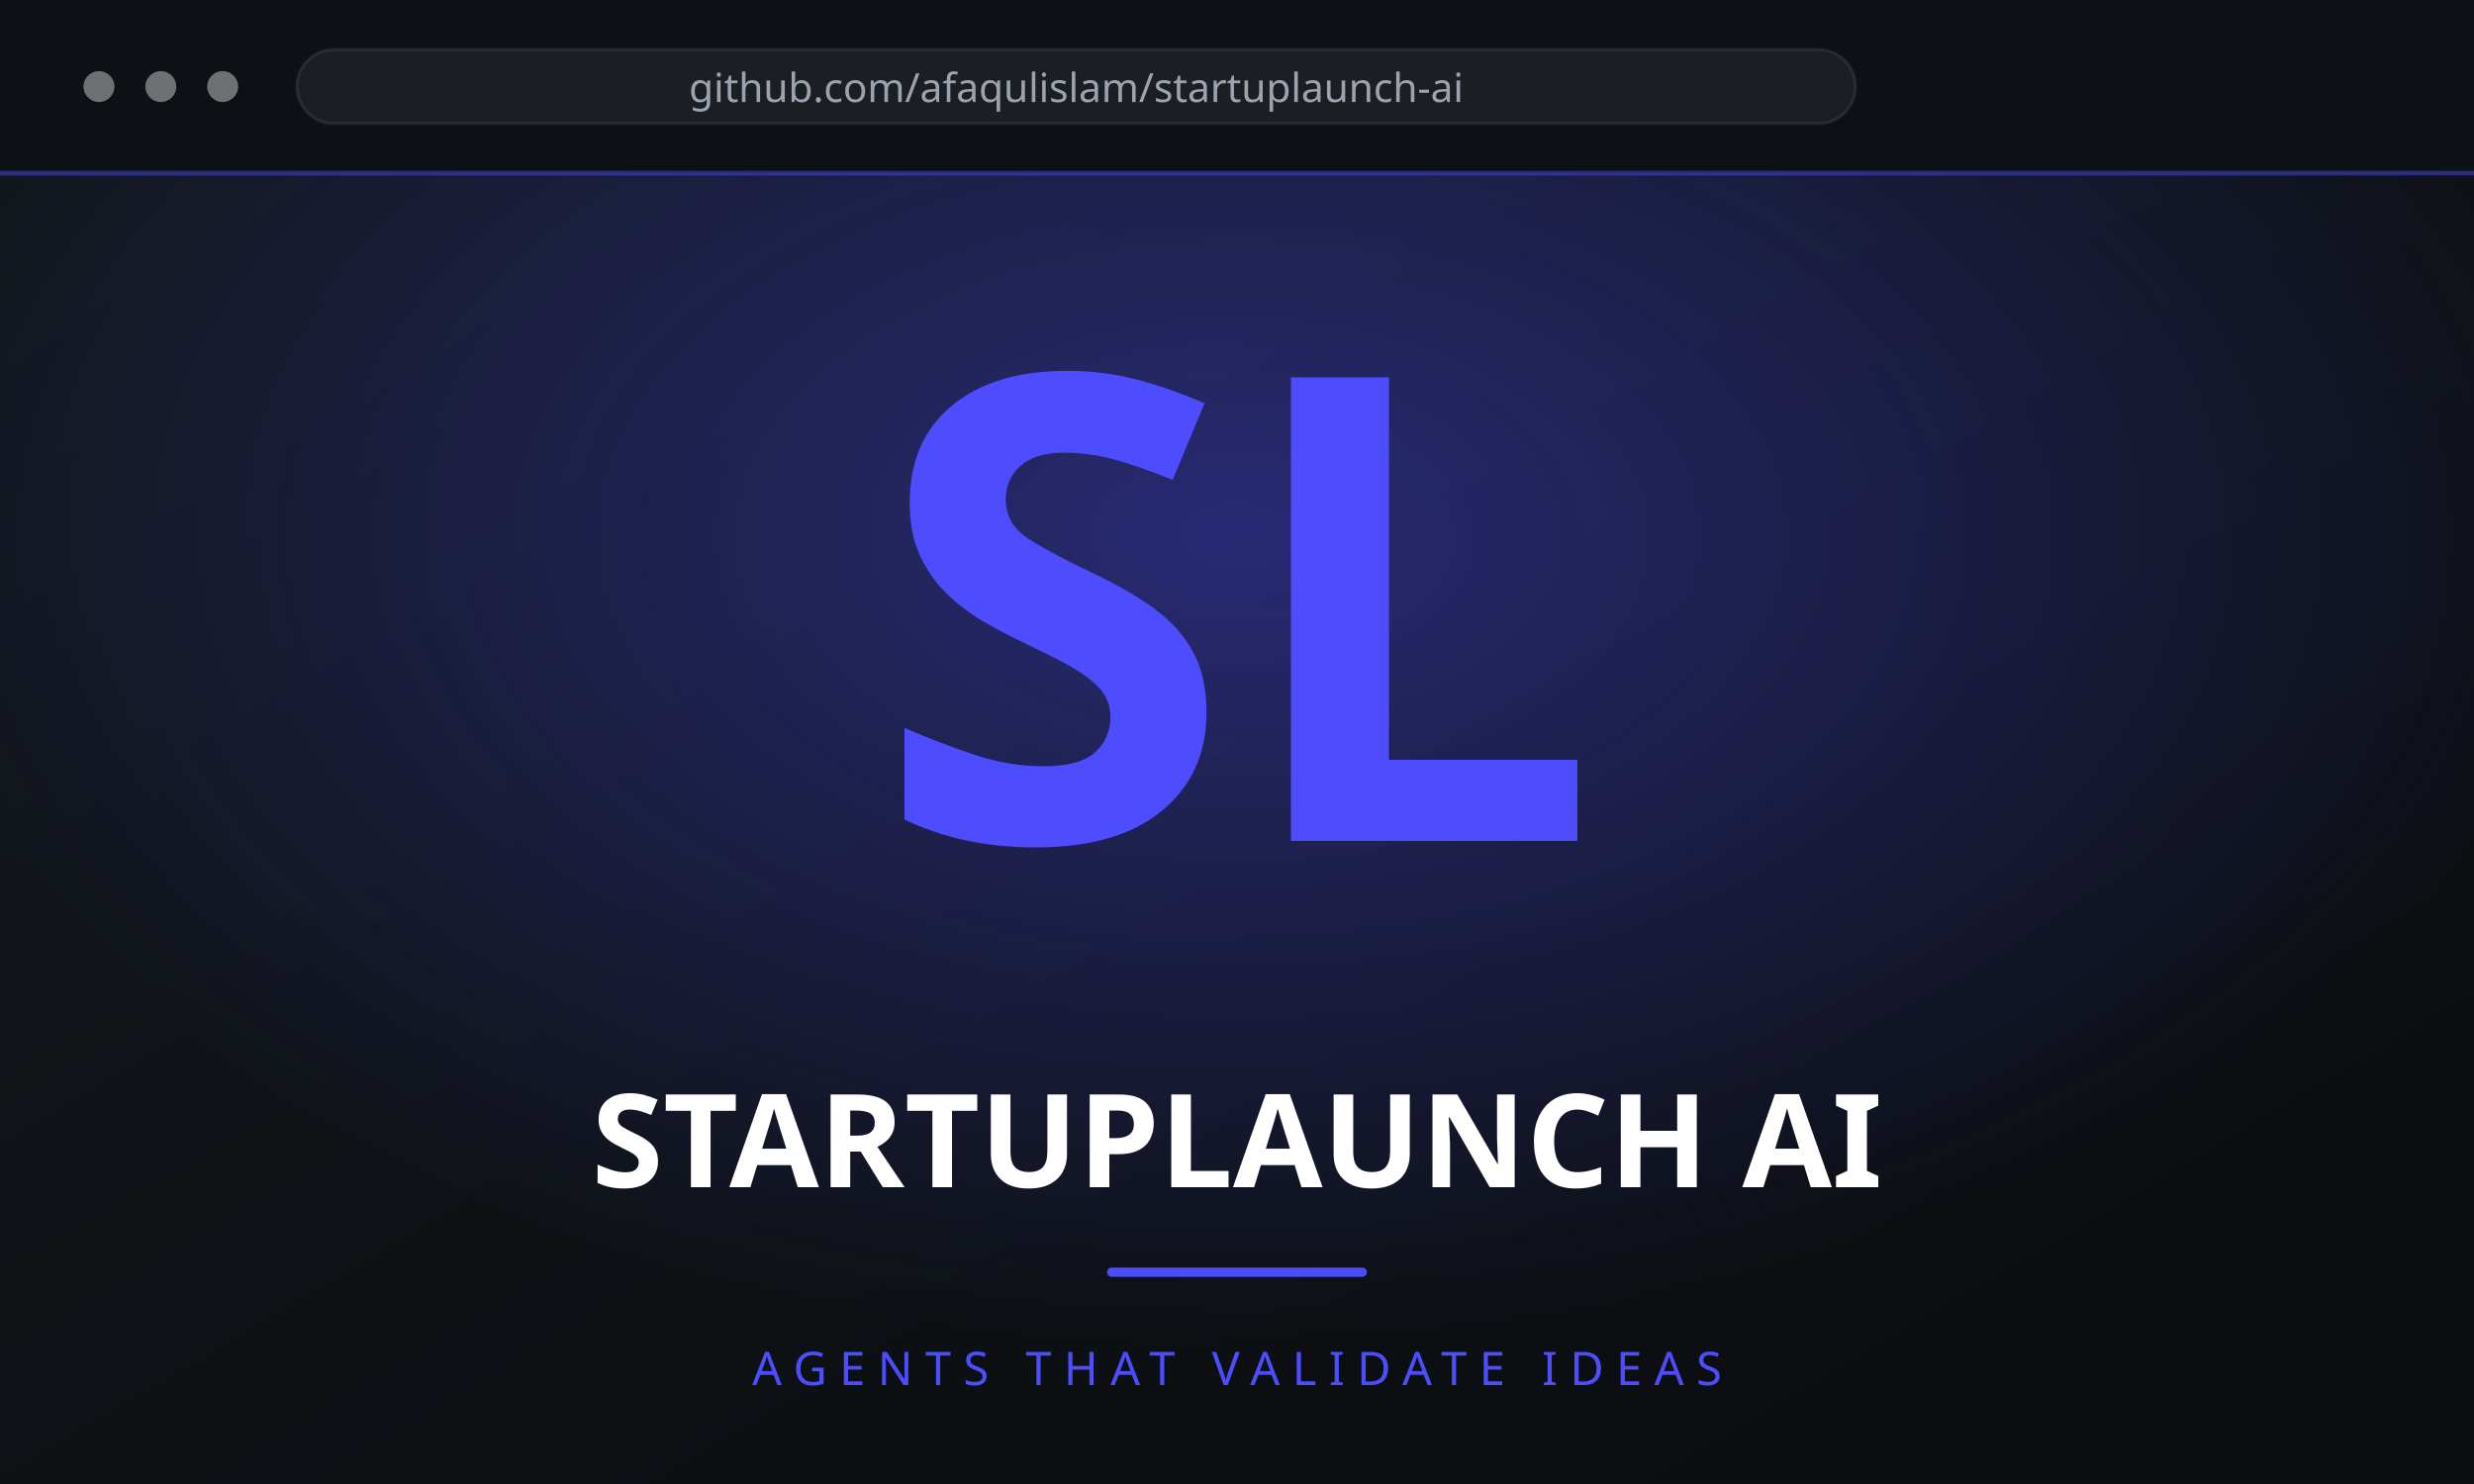
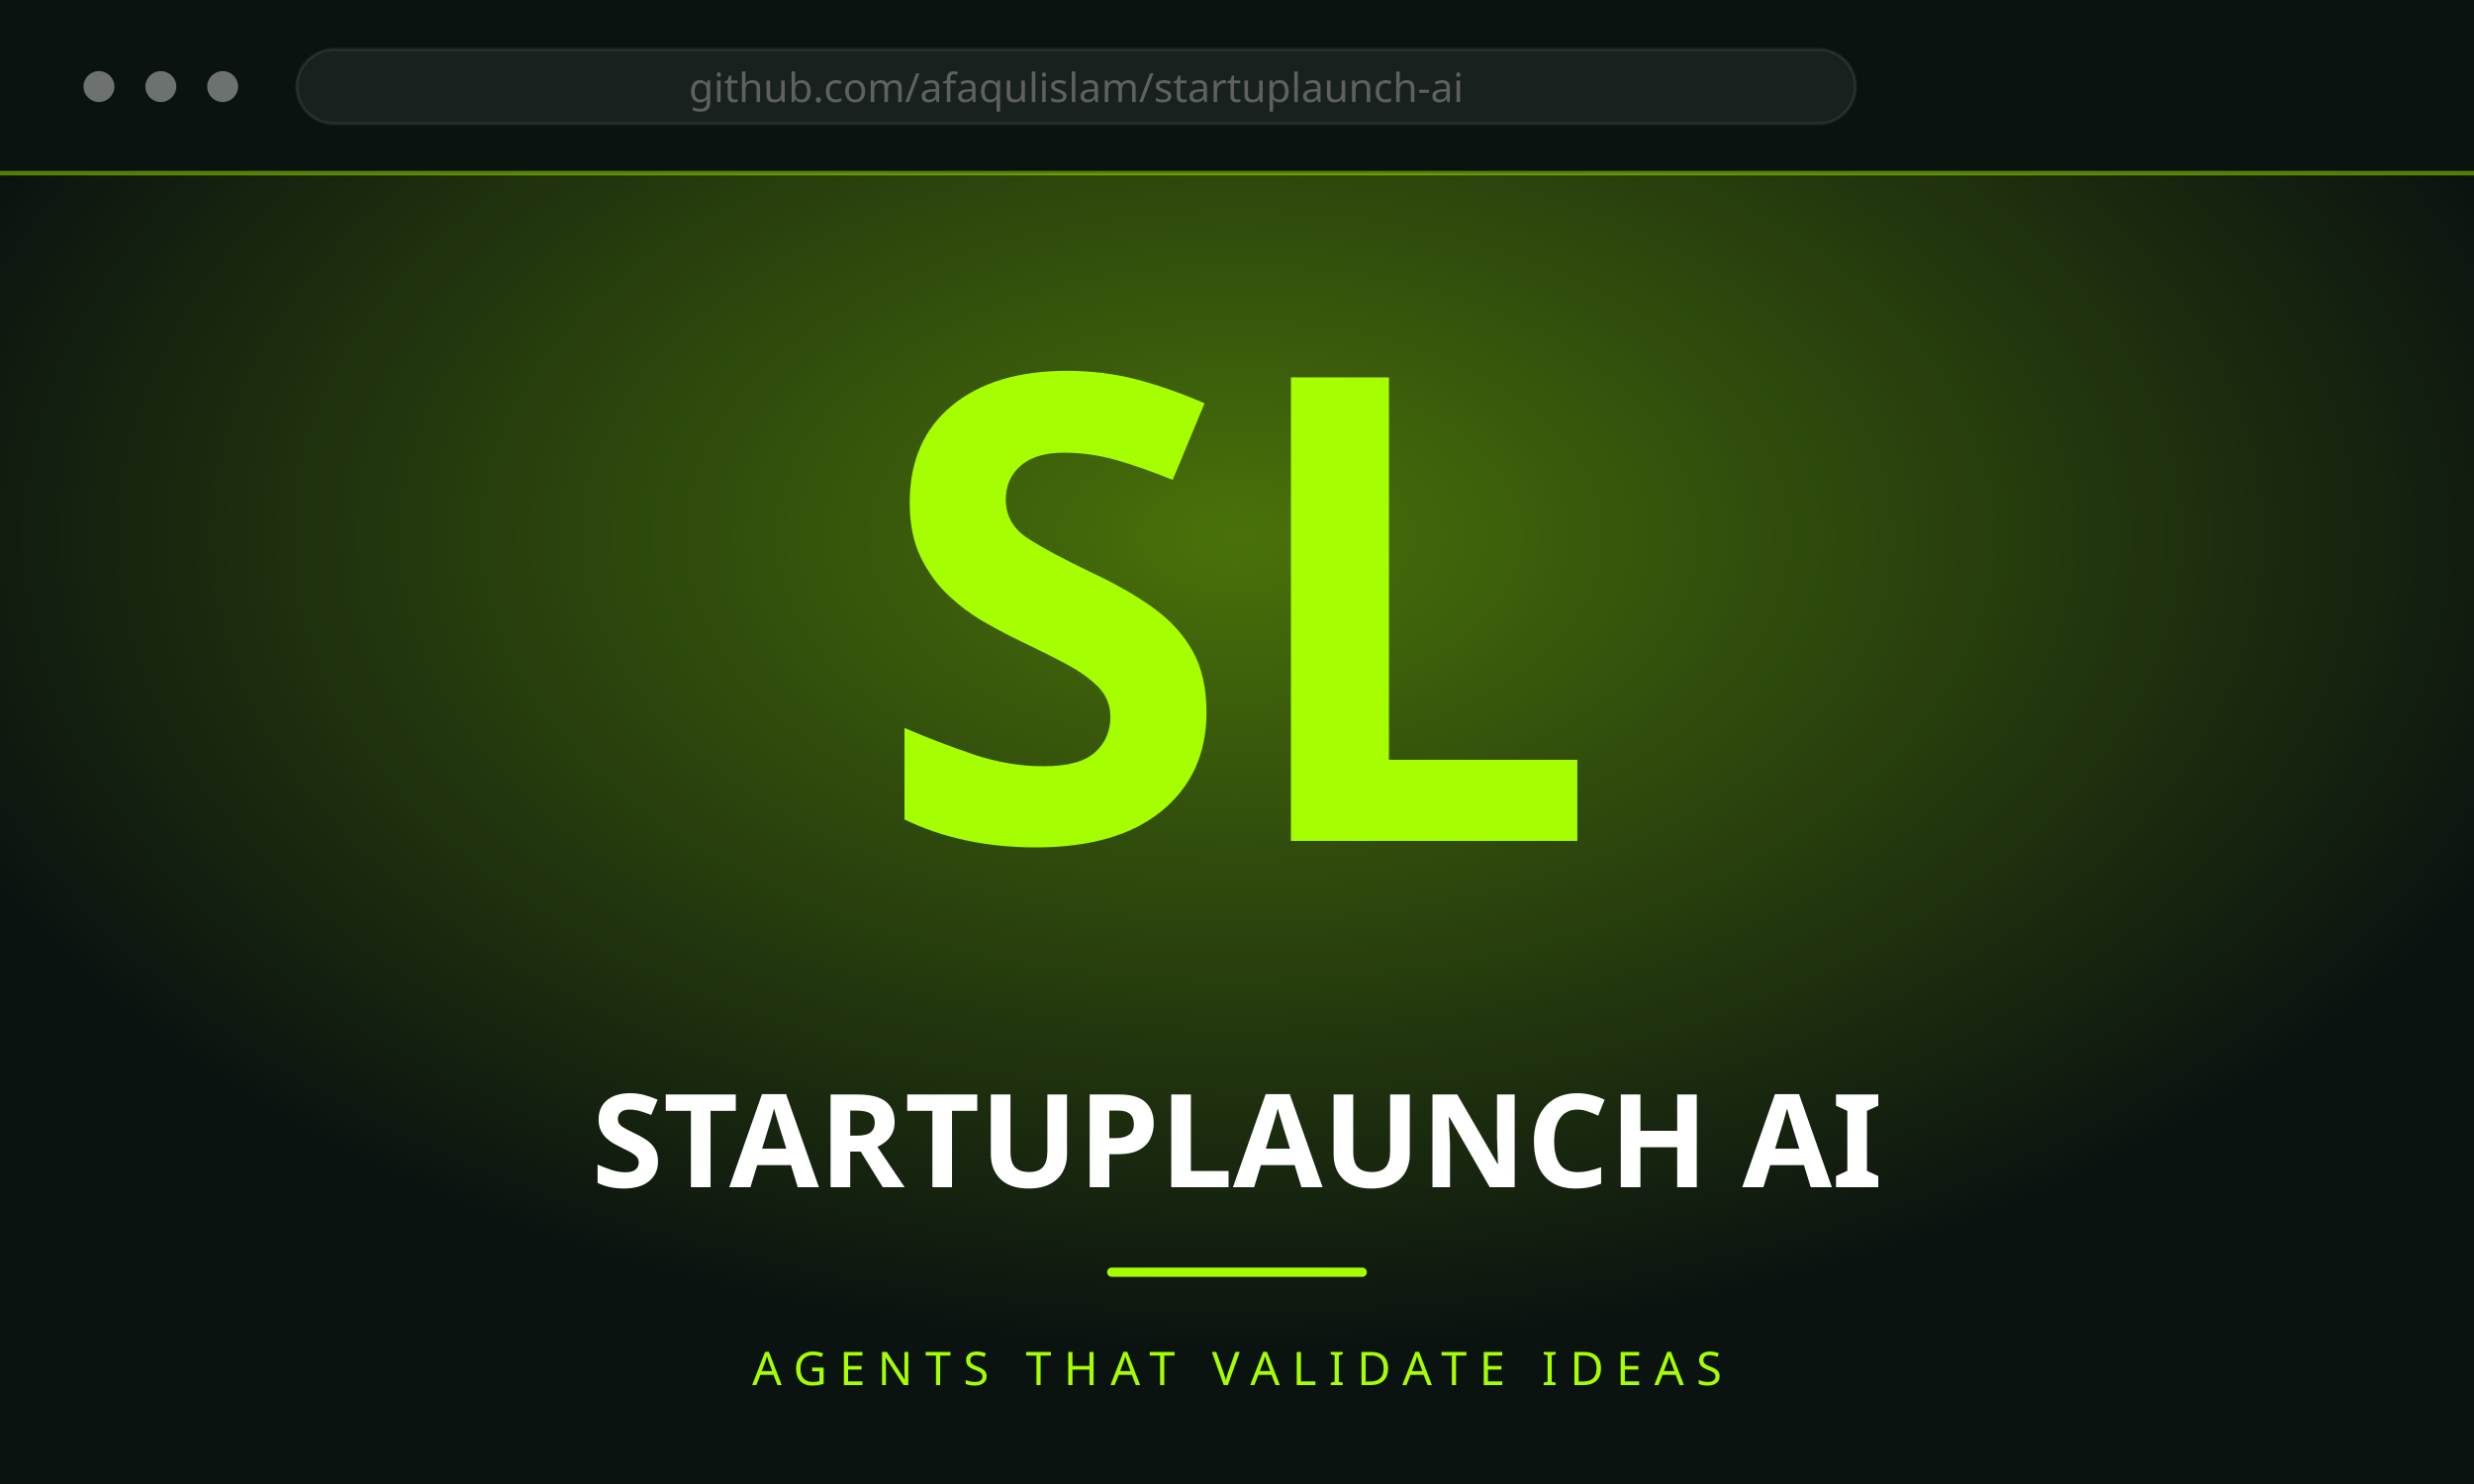
<svg xmlns="http://www.w3.org/2000/svg" width="800" height="480" viewBox="0 0 800 480" fill="none">
  <defs>
    <linearGradient id="bg" x1="0" y1="0" x2="1" y2="1">
-       <stop offset="0%" stop-color="#13181d" />
-       <stop offset="100%" stop-color="#0a0c0e" />
+       <stop offset="0%" stop-color="#0B1310" />
+       <stop offset="100%" stop-color="#0B1310" />
    </linearGradient>
    <radialGradient id="glow" cx="0.5" cy="0.36" r="0.55">
-       <stop offset="0%" stop-color="#4d4dff" stop-opacity="0.4" />
-       <stop offset="100%" stop-color="#4d4dff" stop-opacity="0" />
+       <stop offset="0%" stop-color="#A6FF00" stop-opacity="0.4" />
+       <stop offset="100%" stop-color="#A6FF00" stop-opacity="0" />
    </radialGradient>
  </defs>
  <rect width="800" height="480" fill="url(#bg)" />
  <rect width="800" height="480" fill="url(#glow)" />
-   <rect width="800" height="56" fill="#0d1116" />
-   <line x1="0" x2="800" y1="56" y2="56" stroke="#4d4dff" stroke-opacity="0.45" stroke-width="1.5" />
+   <rect width="800" height="56" fill="#0B1310" />
+   <line x1="0" x2="800" y1="56" y2="56" stroke="#A6FF00" stroke-opacity="0.45" stroke-width="1.5" />
  <circle cx="32" cy="28" r="5" fill="#ffffff" fill-opacity="0.4" />
  <circle cx="52" cy="28" r="5" fill="#ffffff" fill-opacity="0.4" />
  <circle cx="72" cy="28" r="5" fill="#ffffff" fill-opacity="0.4" />
  <rect x="96" y="16" width="504" height="24" rx="12" fill="#ffffff" fill-opacity="0.06" stroke="#ffffff" stroke-opacity="0.08" />
-   <text x="348" y="33" text-anchor="middle" font-family="Geist, system-ui, sans-serif" font-size="13" fill="#9ca3af">github.com/afaqulislam/startuplaunch-ai</text>
-   <text x="400" y="272" text-anchor="middle" font-family="Geist, system-ui, sans-serif" font-size="210" font-weight="700" fill="#4d4dff">SL</text>
+   <text x="348" y="33" text-anchor="middle" font-family="Geist, system-ui, sans-serif" font-size="13" fill="#5E615E">github.com/afaqulislam/startuplaunch-ai</text>
+   <text x="400" y="272" text-anchor="middle" font-family="Geist, system-ui, sans-serif" font-size="210" font-weight="700" fill="#A6FF00">SL</text>
  <text x="400" y="384" text-anchor="middle" font-family="Geist, system-ui, sans-serif" font-size="42" font-weight="600" fill="#ffffff">STARTUPLAUNCH AI</text>
-   <rect x="358" y="410" width="84" height="3" rx="1.5" fill="#4d4dff" />
-   <text x="400" y="448" text-anchor="middle" font-family="Geist, system-ui, sans-serif" font-size="15" font-weight="500" fill="#4d4dff" letter-spacing="4">AGENTS THAT VALIDATE IDEAS</text>
+   <rect x="358" y="410" width="84" height="3" rx="1.5" fill="#A6FF00" />
+   <text x="400" y="448" text-anchor="middle" font-family="Geist, system-ui, sans-serif" font-size="15" font-weight="500" fill="#A6FF00" letter-spacing="4">AGENTS THAT VALIDATE IDEAS</text>
</svg>
